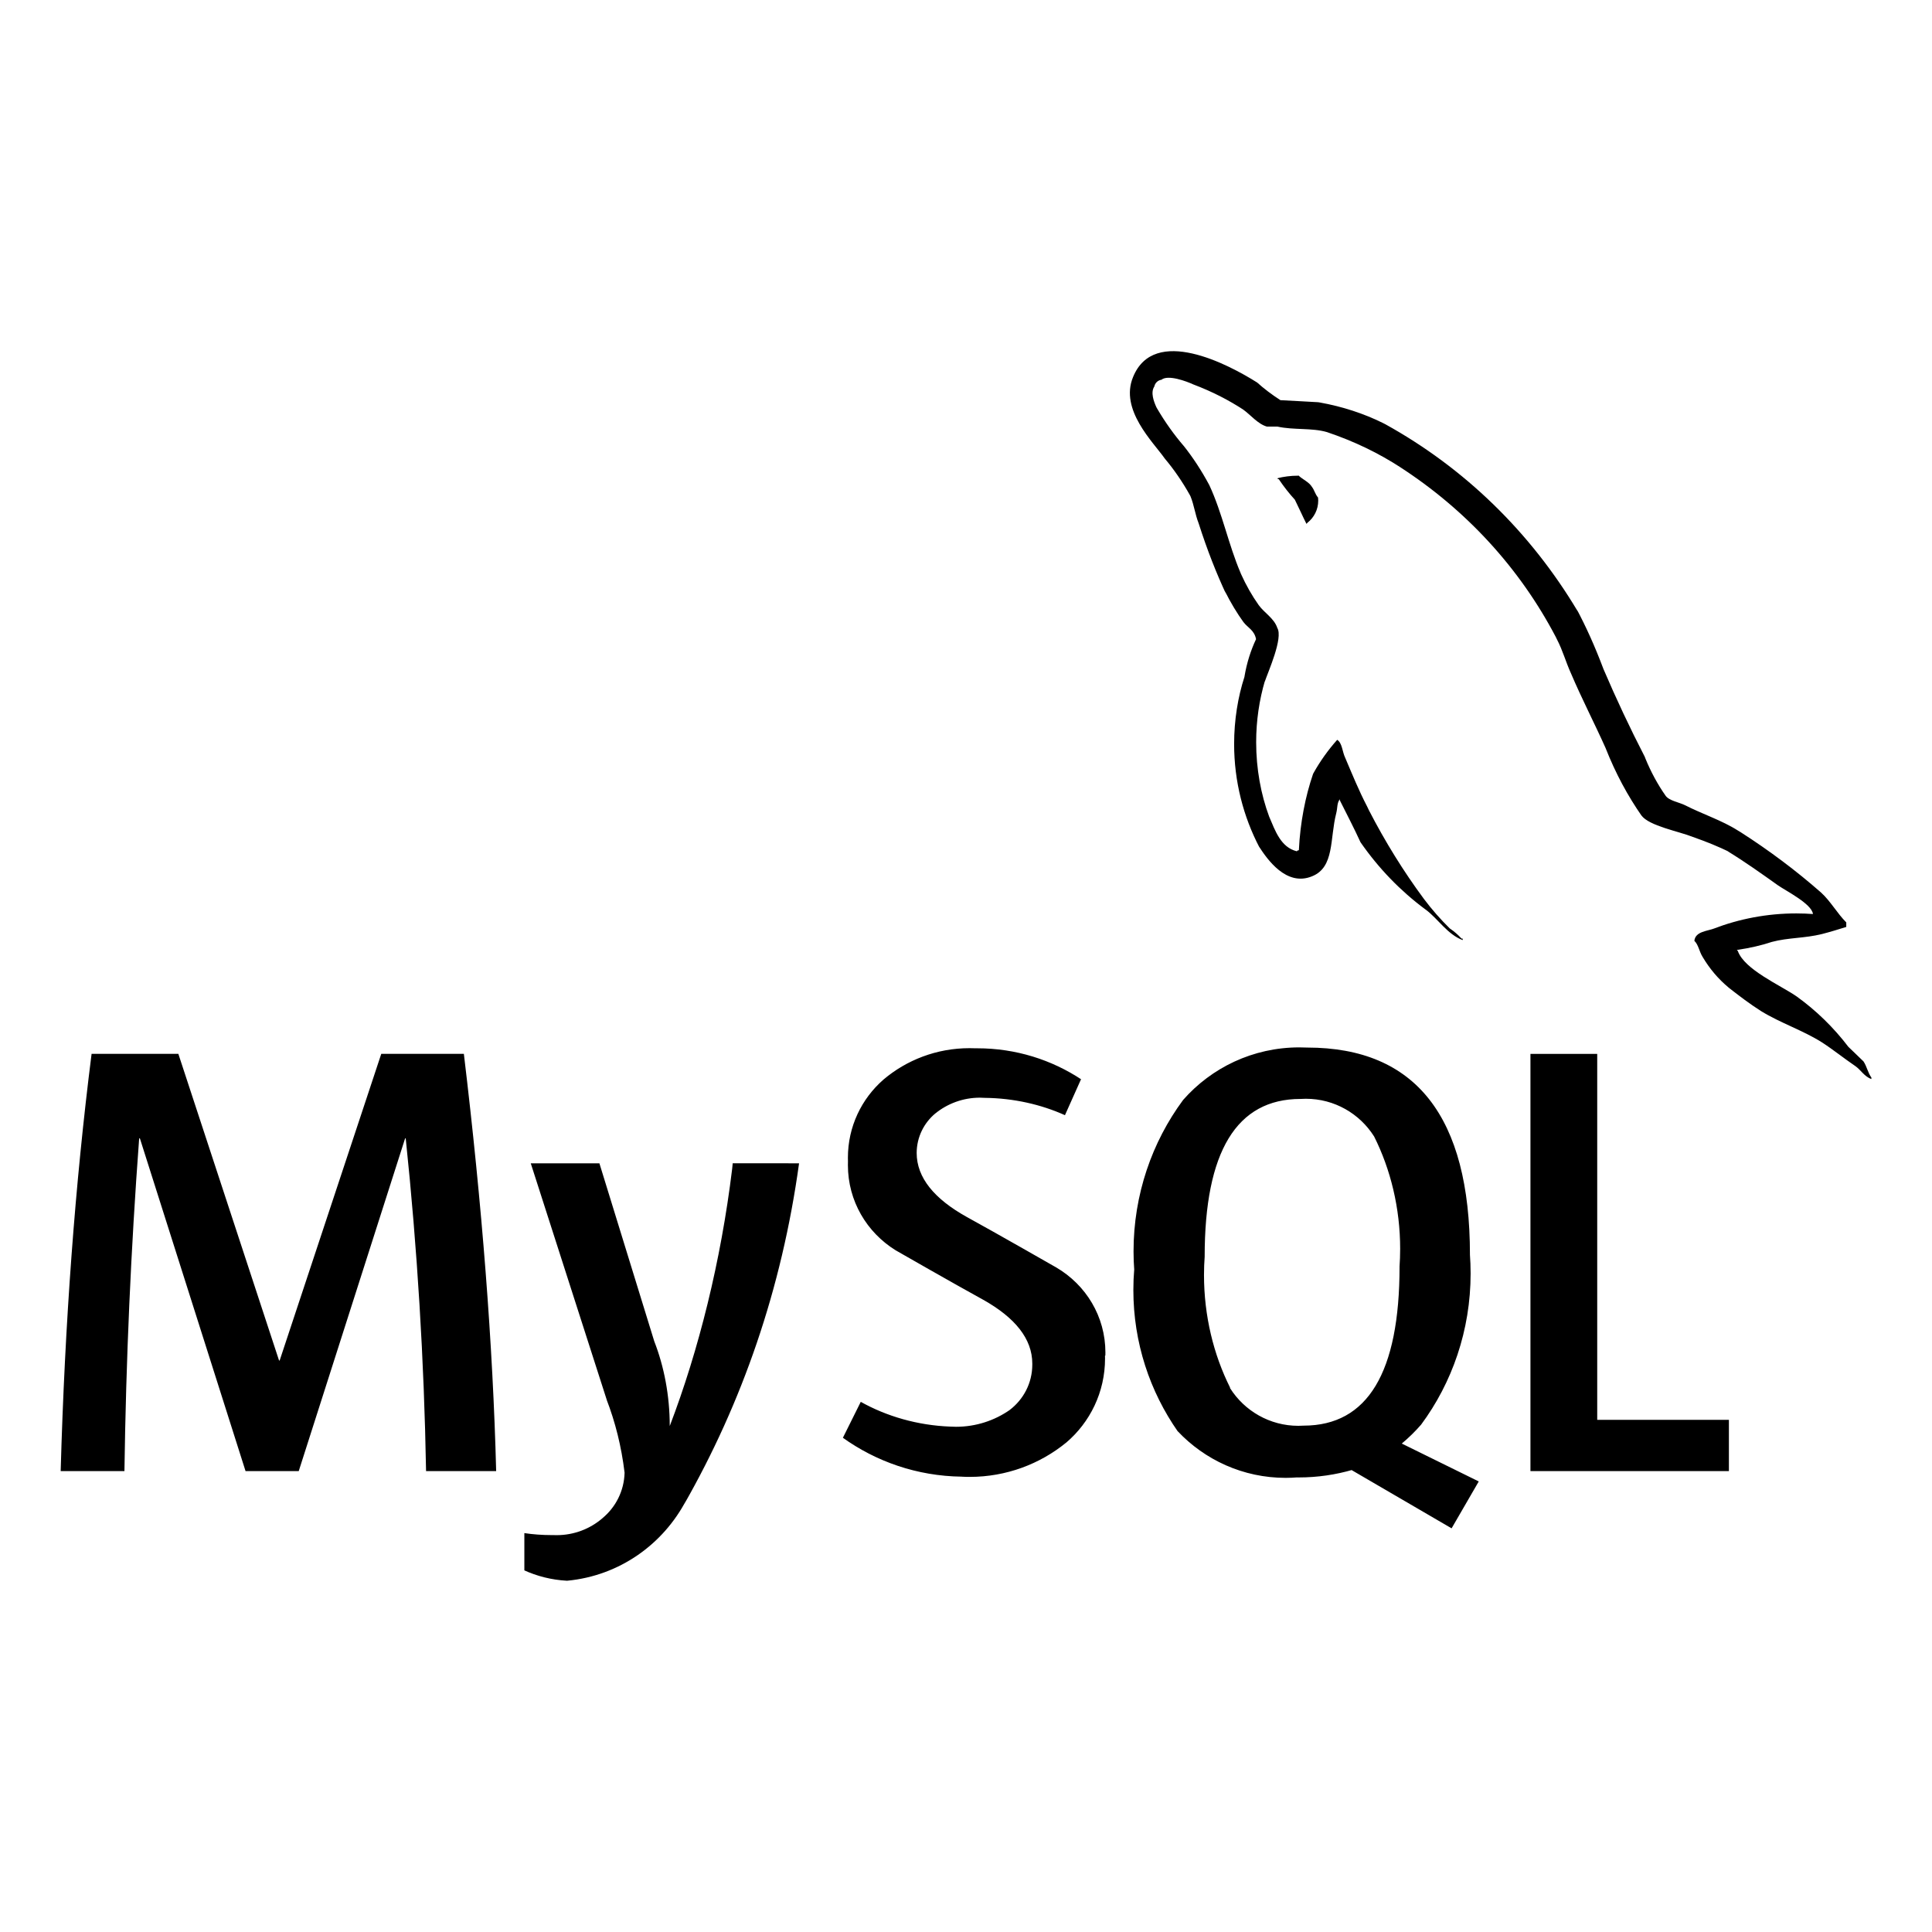
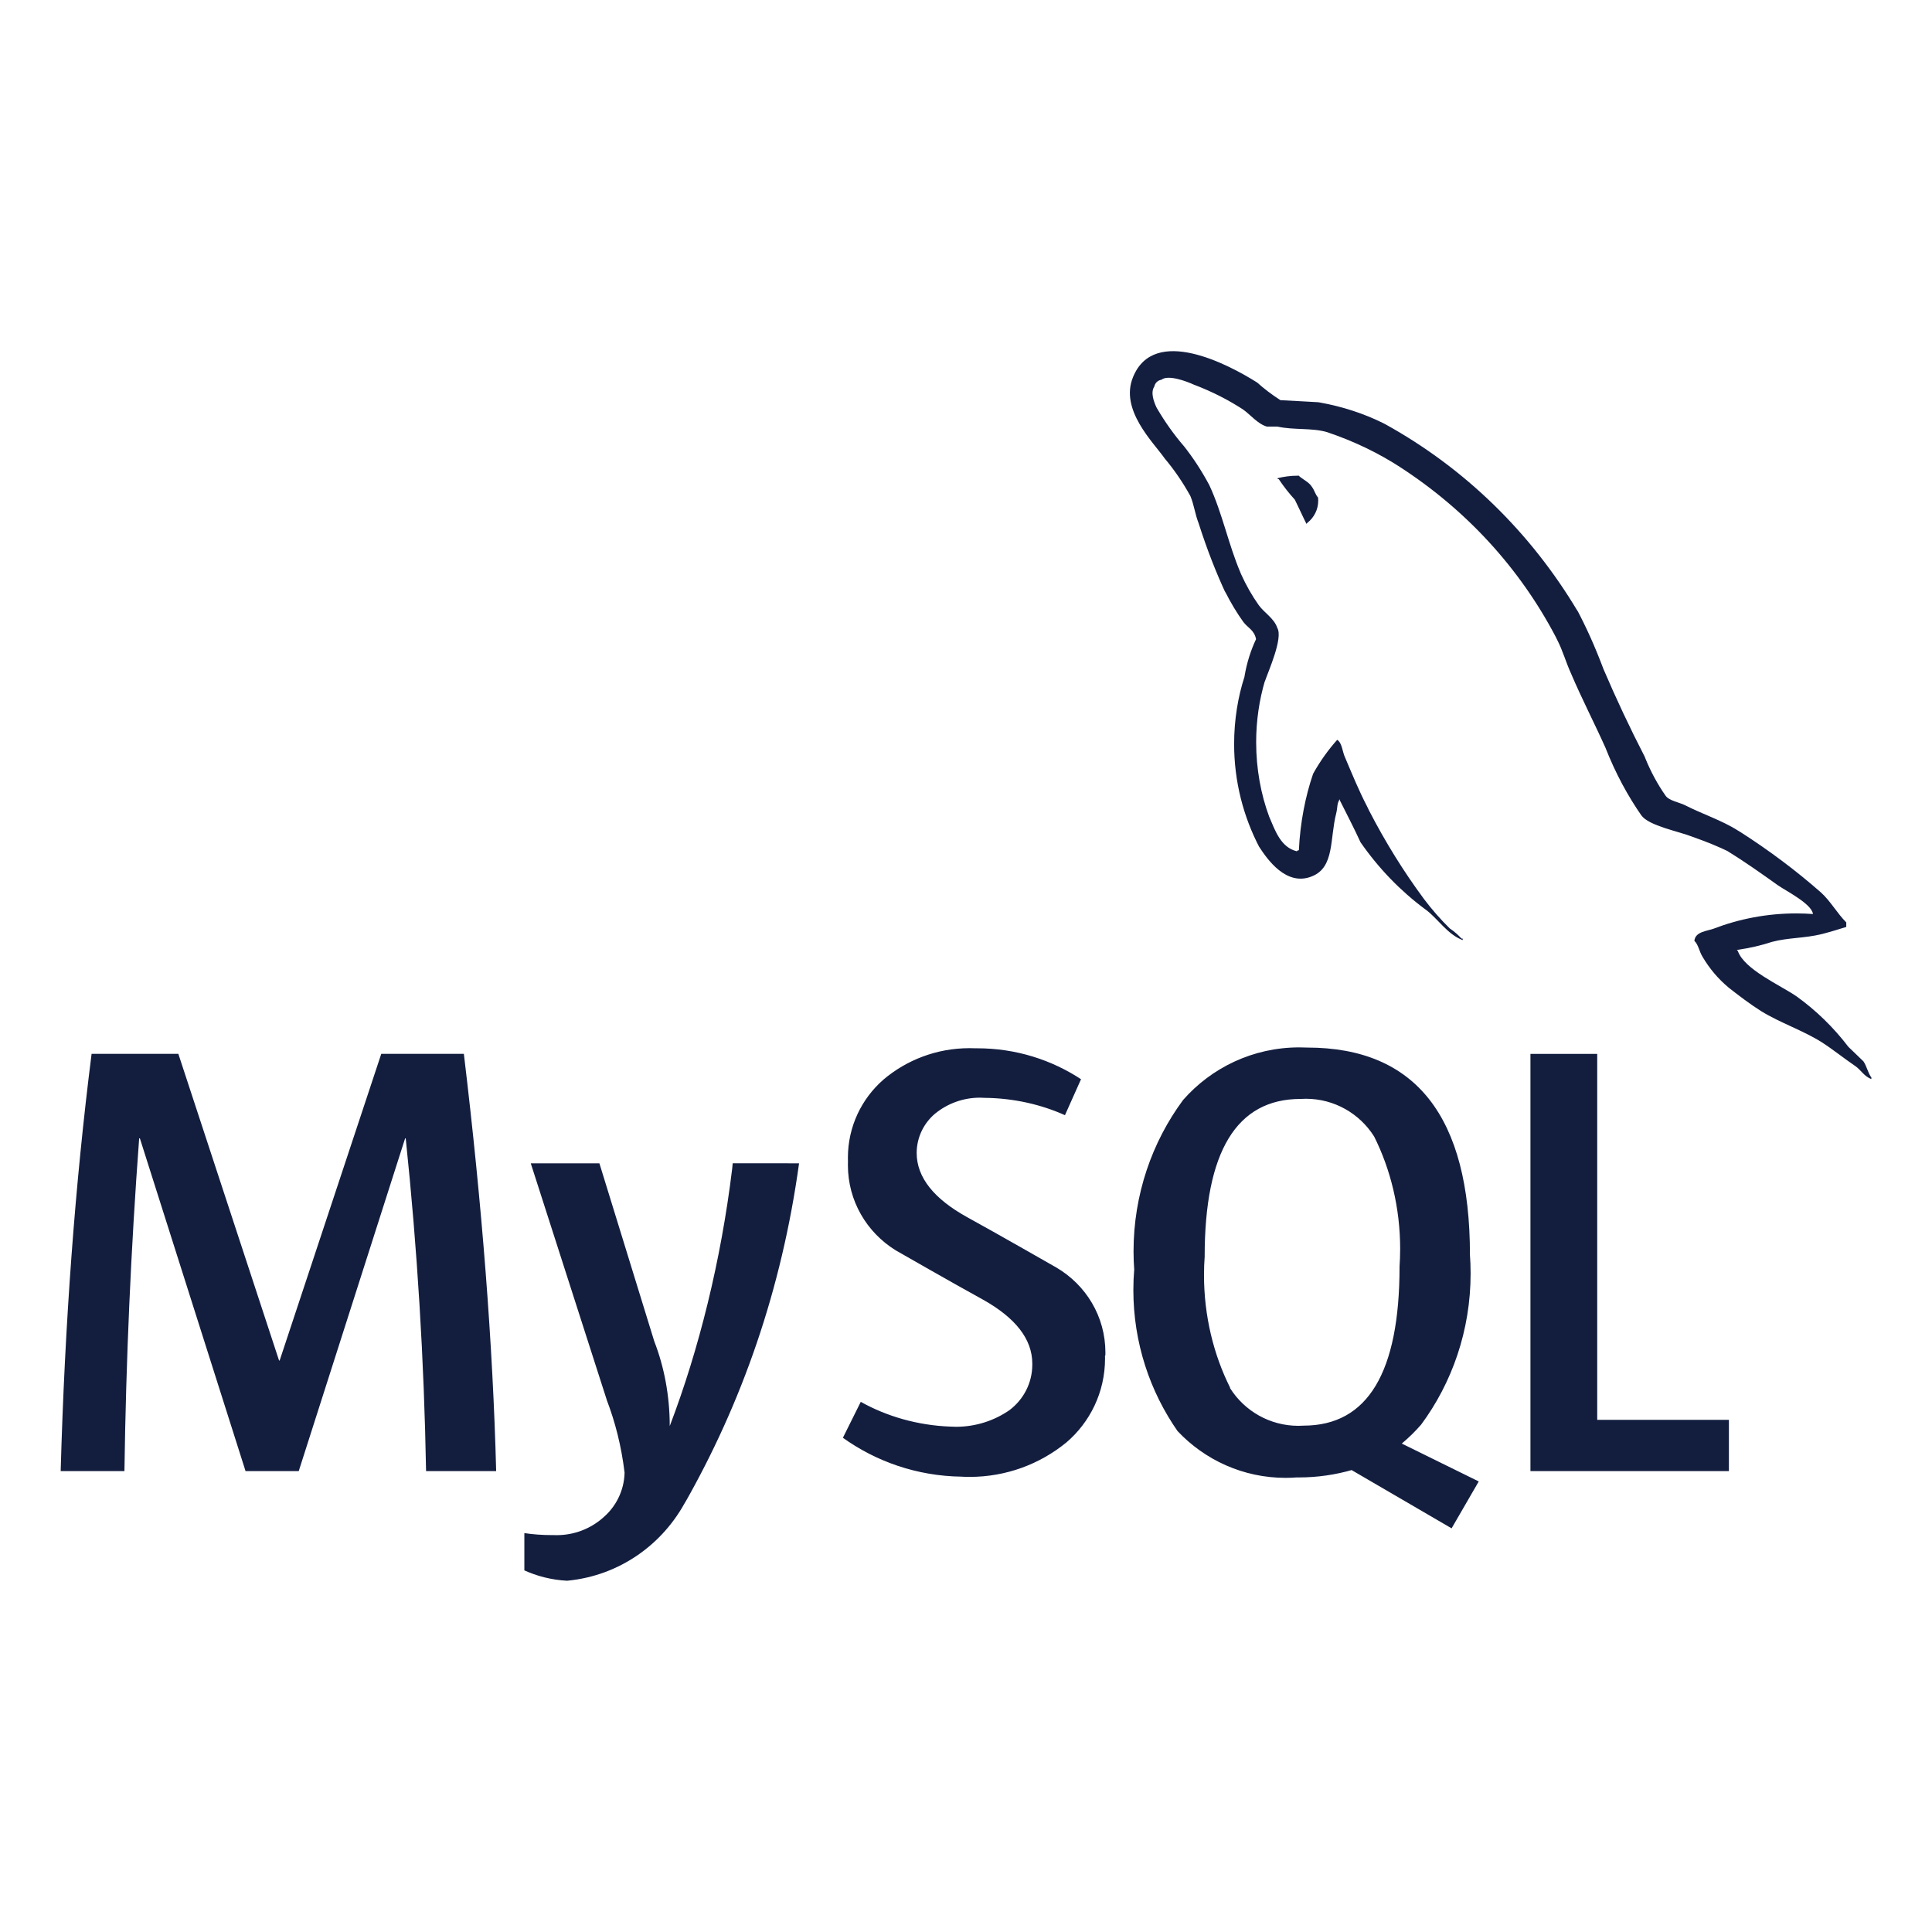
- <svg xmlns="http://www.w3.org/2000/svg" fill="#000000" width="800px" height="800px" viewBox="0 0 32 32" version="1.1">
+ <svg xmlns="http://www.w3.org/2000/svg" fill="#131e3f" width="800px" height="800px" viewBox="0 0 32 32" version="1.1">
  <path d="M30.026 15.139c-0.082-0.006-0.177-0.010-0.273-0.010-0.484 0-0.947 0.090-1.373 0.254l0.026-0.009c-0.125 0.050-0.325 0.050-0.342 0.209 0.069 0.066 0.079 0.175 0.137 0.267 0.117 0.198 0.261 0.366 0.429 0.506l0.003 0.003c0.175 0.137 0.35 0.27 0.534 0.387 0.325 0.2 0.694 0.319 1.012 0.52 0.181 0.117 0.366 0.266 0.55 0.391 0.091 0.062 0.15 0.175 0.267 0.215v-0.025c-0.057-0.075-0.075-0.184-0.131-0.267-0.084-0.084-0.167-0.159-0.25-0.241-0.248-0.325-0.535-0.603-0.857-0.835l-0.012-0.008c-0.267-0.182-0.852-0.437-0.962-0.744l-0.016-0.018c0.218-0.031 0.412-0.077 0.599-0.139l-0.024 0.007c0.284-0.075 0.544-0.059 0.837-0.132 0.132-0.034 0.266-0.075 0.4-0.117v-0.075c-0.15-0.15-0.262-0.354-0.417-0.494-0.409-0.36-0.86-0.698-1.335-1.002l-0.045-0.027c-0.262-0.167-0.595-0.275-0.871-0.417-0.1-0.050-0.267-0.075-0.325-0.159-0.13-0.185-0.245-0.397-0.336-0.621l-0.008-0.022q-0.368-0.714-0.684-1.453c-0.144-0.383-0.287-0.697-0.448-1.001l0.023 0.047c-0.786-1.319-1.881-2.379-3.188-3.102l-0.043-0.022c-0.309-0.153-0.668-0.272-1.045-0.339l-0.025-0.004c-0.209-0.010-0.417-0.025-0.625-0.034-0.146-0.094-0.272-0.19-0.39-0.296l0.003 0.003c-0.475-0.3-1.704-0.95-2.054-0.090-0.225 0.542 0.334 1.077 0.527 1.352 0.154 0.183 0.294 0.388 0.415 0.605l0.010 0.020c0.059 0.145 0.075 0.294 0.134 0.445 0.145 0.452 0.292 0.823 0.459 1.182l-0.026-0.062c0.099 0.199 0.202 0.368 0.317 0.528l-0.008-0.012c0.067 0.091 0.182 0.134 0.209 0.284-0.086 0.181-0.153 0.391-0.19 0.61l-0.002 0.014c-0.108 0.332-0.171 0.715-0.171 1.112 0 0.621 0.153 1.206 0.423 1.72l-0.010-0.020c0.134 0.207 0.452 0.667 0.878 0.491 0.375-0.15 0.292-0.625 0.4-1.043 0.025-0.1 0.009-0.166 0.060-0.234v0.019c0.117 0.235 0.235 0.459 0.342 0.694 0.302 0.435 0.661 0.805 1.071 1.11l0.013 0.009c0.2 0.15 0.359 0.41 0.609 0.502v-0.025h-0.019c-0.057-0.062-0.12-0.117-0.189-0.164l-0.004-0.002c-0.155-0.152-0.299-0.316-0.429-0.489l-0.008-0.011c-0.326-0.44-0.636-0.938-0.905-1.461l-0.029-0.061c-0.137-0.262-0.252-0.545-0.362-0.804-0.050-0.1-0.050-0.25-0.134-0.3-0.148 0.166-0.281 0.351-0.392 0.55l-0.008 0.016c-0.128 0.373-0.212 0.804-0.234 1.251l-0 0.011c-0.034 0.009-0.017 0-0.034 0.018-0.267-0.065-0.359-0.342-0.459-0.575-0.136-0.366-0.215-0.79-0.215-1.231 0-0.356 0.051-0.7 0.147-1.025l-0.006 0.026c0.059-0.175 0.309-0.727 0.209-0.895-0.052-0.159-0.217-0.25-0.309-0.379-0.109-0.154-0.209-0.329-0.292-0.514l-0.008-0.020c-0.2-0.467-0.3-0.985-0.517-1.452-0.131-0.244-0.269-0.454-0.424-0.65l0.007 0.009c-0.165-0.191-0.317-0.404-0.449-0.63l-0.011-0.020c-0.041-0.091-0.1-0.242-0.034-0.342 0.012-0.058 0.058-0.103 0.117-0.112l0.001-0c0.11-0.090 0.419 0.027 0.527 0.077 0.317 0.12 0.59 0.261 0.843 0.427l-0.016-0.010c0.117 0.082 0.244 0.241 0.394 0.282h0.175c0.267 0.059 0.569 0.018 0.819 0.091 0.459 0.155 0.856 0.349 1.223 0.587l-0.021-0.013c1.104 0.713 1.988 1.677 2.586 2.816l0.020 0.041c0.1 0.192 0.144 0.369 0.235 0.569 0.175 0.412 0.391 0.829 0.569 1.227 0.169 0.428 0.369 0.798 0.607 1.139l-0.012-0.018c0.125 0.175 0.627 0.266 0.852 0.357 0.237 0.083 0.427 0.162 0.611 0.251l-0.037-0.016c0.287 0.175 0.567 0.375 0.837 0.567 0.137 0.095 0.554 0.304 0.579 0.472zM18.302 22.452c0 0.015 0.001 0.032 0.001 0.049 0 0.558-0.249 1.057-0.643 1.393l-0.003 0.002c-0.432 0.352-0.989 0.566-1.596 0.566-0.047 0-0.094-0.001-0.14-0.004l0.006 0c-0.739-0.010-1.419-0.25-1.976-0.651l0.010 0.007 0.296-0.595c0.429 0.24 0.939 0.389 1.481 0.41l0.006 0c0.027 0.002 0.058 0.003 0.090 0.003 0.332 0 0.641-0.104 0.894-0.281l-0.005 0.003c0.229-0.174 0.375-0.446 0.375-0.752 0-0.006-0-0.011-0-0.017v0.001c0-0.412-0.287-0.762-0.81-1.056-0.485-0.266-1.453-0.821-1.453-0.821-0.478-0.296-0.791-0.817-0.791-1.411 0-0.021 0-0.042 0.001-0.063l-0 0.003c-0.001-0.019-0.001-0.041-0.001-0.063 0-0.515 0.227-0.977 0.586-1.291l0.002-0.002c0.382-0.324 0.881-0.521 1.426-0.521 0.035 0 0.069 0.001 0.103 0.002l-0.005-0c0.009-0 0.020-0 0.031-0 0.639 0 1.234 0.191 1.73 0.52l-0.012-0.007-0.266 0.595c-0.391-0.176-0.847-0.282-1.327-0.287l-0.002-0c-0.024-0.002-0.051-0.003-0.079-0.003-0.28 0-0.538 0.098-0.74 0.262l0.002-0.002c-0.189 0.157-0.309 0.392-0.31 0.655v0c0 0.41 0.292 0.762 0.832 1.062 0.491 0.269 1.483 0.837 1.483 0.837 0.488 0.287 0.811 0.809 0.811 1.407 0 0.018-0 0.037-0.001 0.055l0-0.003zM20.374 22.983c-0.273-0.545-0.432-1.187-0.432-1.866 0-0.107 0.004-0.213 0.012-0.317l-0.001 0.014q0-2.611 1.587-2.612c0.026-0.002 0.057-0.003 0.089-0.003 0.475 0 0.892 0.248 1.129 0.622l0.003 0.005c0.271 0.542 0.43 1.182 0.43 1.858 0 0.104-0.004 0.207-0.011 0.309l0.001-0.014q0 2.632-1.587 2.634c-0.027 0.002-0.058 0.003-0.089 0.003-0.475 0-0.893-0.248-1.13-0.622l-0.003-0.005zM24.488 24.535l-1.27-0.625c0.116-0.097 0.22-0.199 0.316-0.309l0.003-0.003c0.513-0.692 0.821-1.563 0.821-2.505 0-0.109-0.004-0.217-0.012-0.324l0.001 0.014q0-3.43-2.693-3.432c-0.040-0.002-0.087-0.003-0.134-0.003-0.767 0-1.456 0.337-1.925 0.872l-0.002 0.003c-0.511 0.692-0.818 1.562-0.818 2.504 0 0.106 0.004 0.211 0.012 0.315l-0.001-0.014c-0.009 0.101-0.014 0.219-0.014 0.338 0 0.874 0.274 1.684 0.74 2.349l-0.009-0.013c0.449 0.478 1.086 0.776 1.791 0.776 0.066 0 0.131-0.003 0.195-0.008l-0.009 0.001c0.009 0 0.021 0 0.032 0 0.311 0 0.612-0.045 0.897-0.128l-0.022 0.006 1.656 0.965 0.45-0.777zM28.636 24.366h-3.287v-6.91h1.106v6.061h2.181zM13.235 19.268c-0.287 2.084-0.944 3.965-1.905 5.65l0.040-0.077c-0.385 0.741-1.113 1.257-1.968 1.34l-0.010 0.001c-0.259-0.014-0.5-0.076-0.719-0.177l0.012 0.005v-0.617c0.137 0.021 0.295 0.033 0.456 0.033 0.009 0 0.018-0 0.028-0h-0.001c0.016 0.001 0.034 0.001 0.052 0.001 0.289 0 0.554-0.105 0.758-0.28l-0.002 0.001c0.22-0.181 0.361-0.451 0.369-0.755l0-0.001c-0.053-0.438-0.154-0.837-0.299-1.214l0.012 0.034-1.267-3.944h1.137l0.909 2.949c0.162 0.416 0.256 0.898 0.256 1.401 0 0.001 0 0.002 0 0.002v-0c0.482-1.262 0.848-2.734 1.034-4.261l0.009-0.092zM8.215 24.366h-1.158q-0.049-2.761-0.337-5.511h-0.010l-1.762 5.511h-0.881l-1.75-5.511h-0.012q-0.205 2.751-0.244 5.511h-1.056q0.103-3.685 0.512-6.911h1.437l1.668 5.079h0.010l1.683-5.079h1.368q0.454 3.777 0.535 6.911zM21.505 7.879c-0.002 0-0.005-0-0.008-0-0.119 0-0.234 0.015-0.344 0.043l0.010-0.002v0.016h0.017c0.086 0.128 0.174 0.239 0.269 0.343l-0.002-0.002c0.067 0.134 0.125 0.267 0.192 0.4l0.017-0.019c0.109-0.086 0.178-0.218 0.178-0.366 0-0.018-0.001-0.035-0.003-0.053l0 0.002c-0.050-0.059-0.057-0.117-0.1-0.175-0.050-0.084-0.157-0.125-0.225-0.191z" />
</svg>
